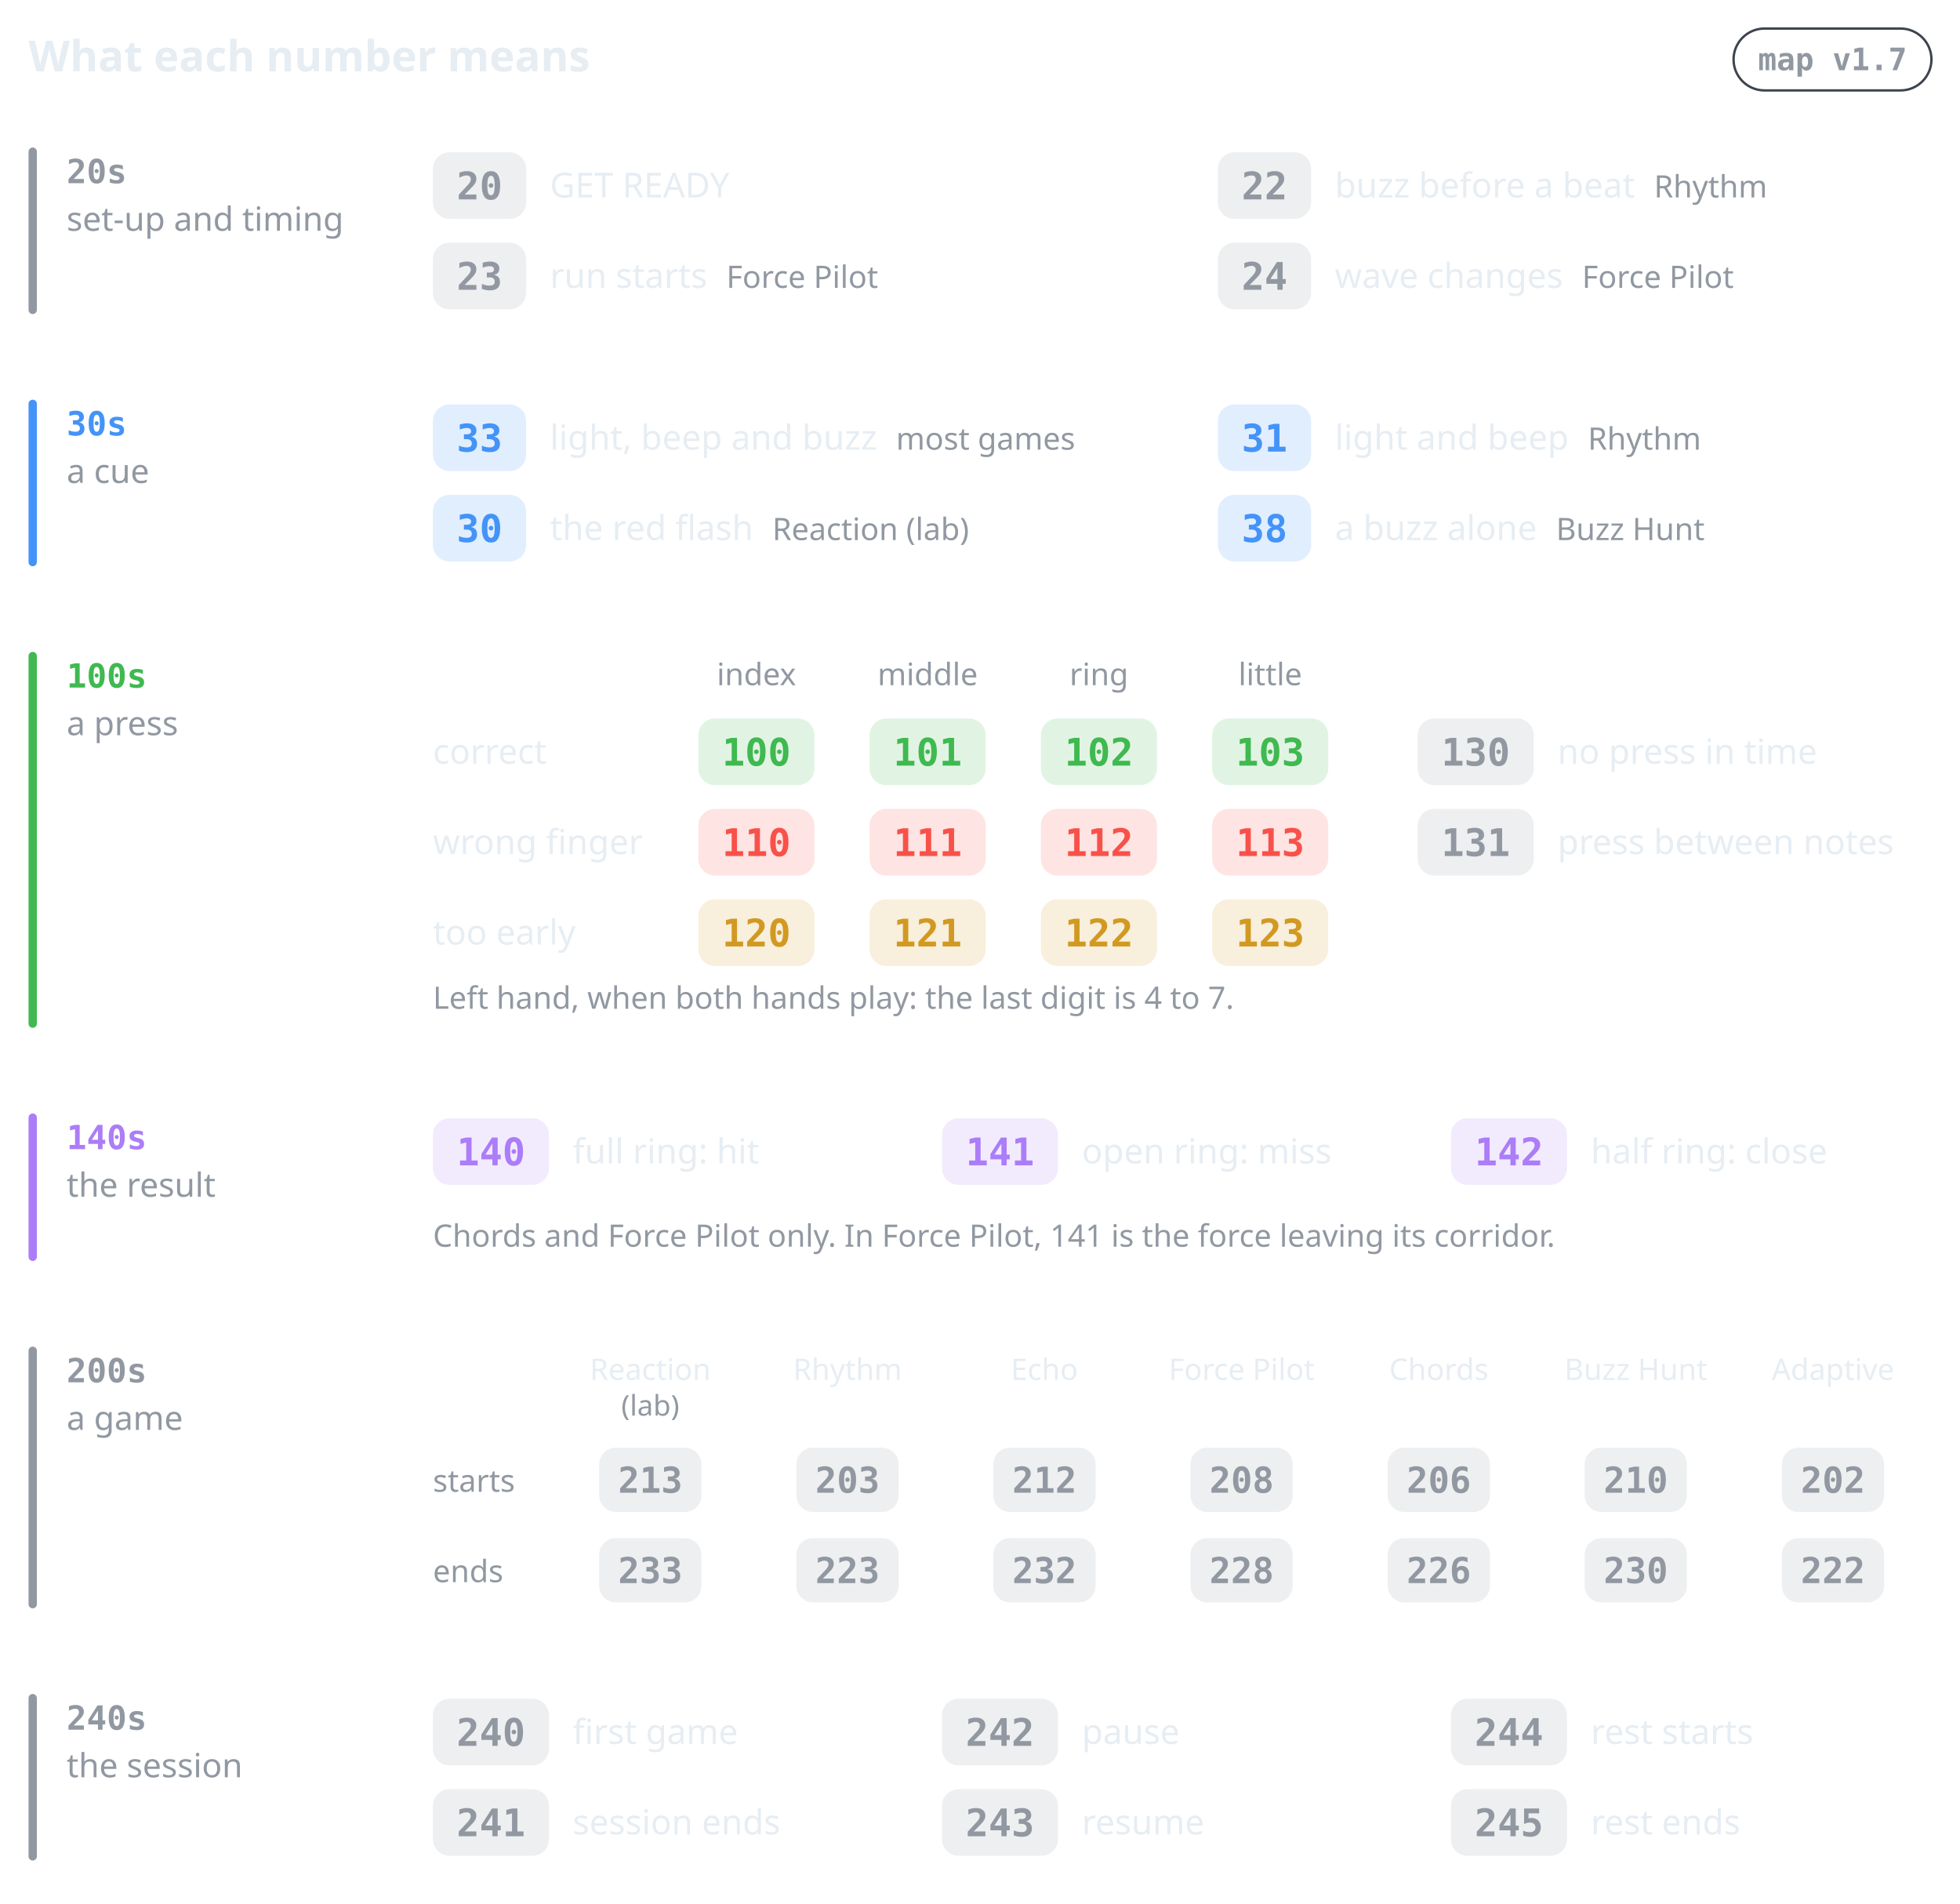
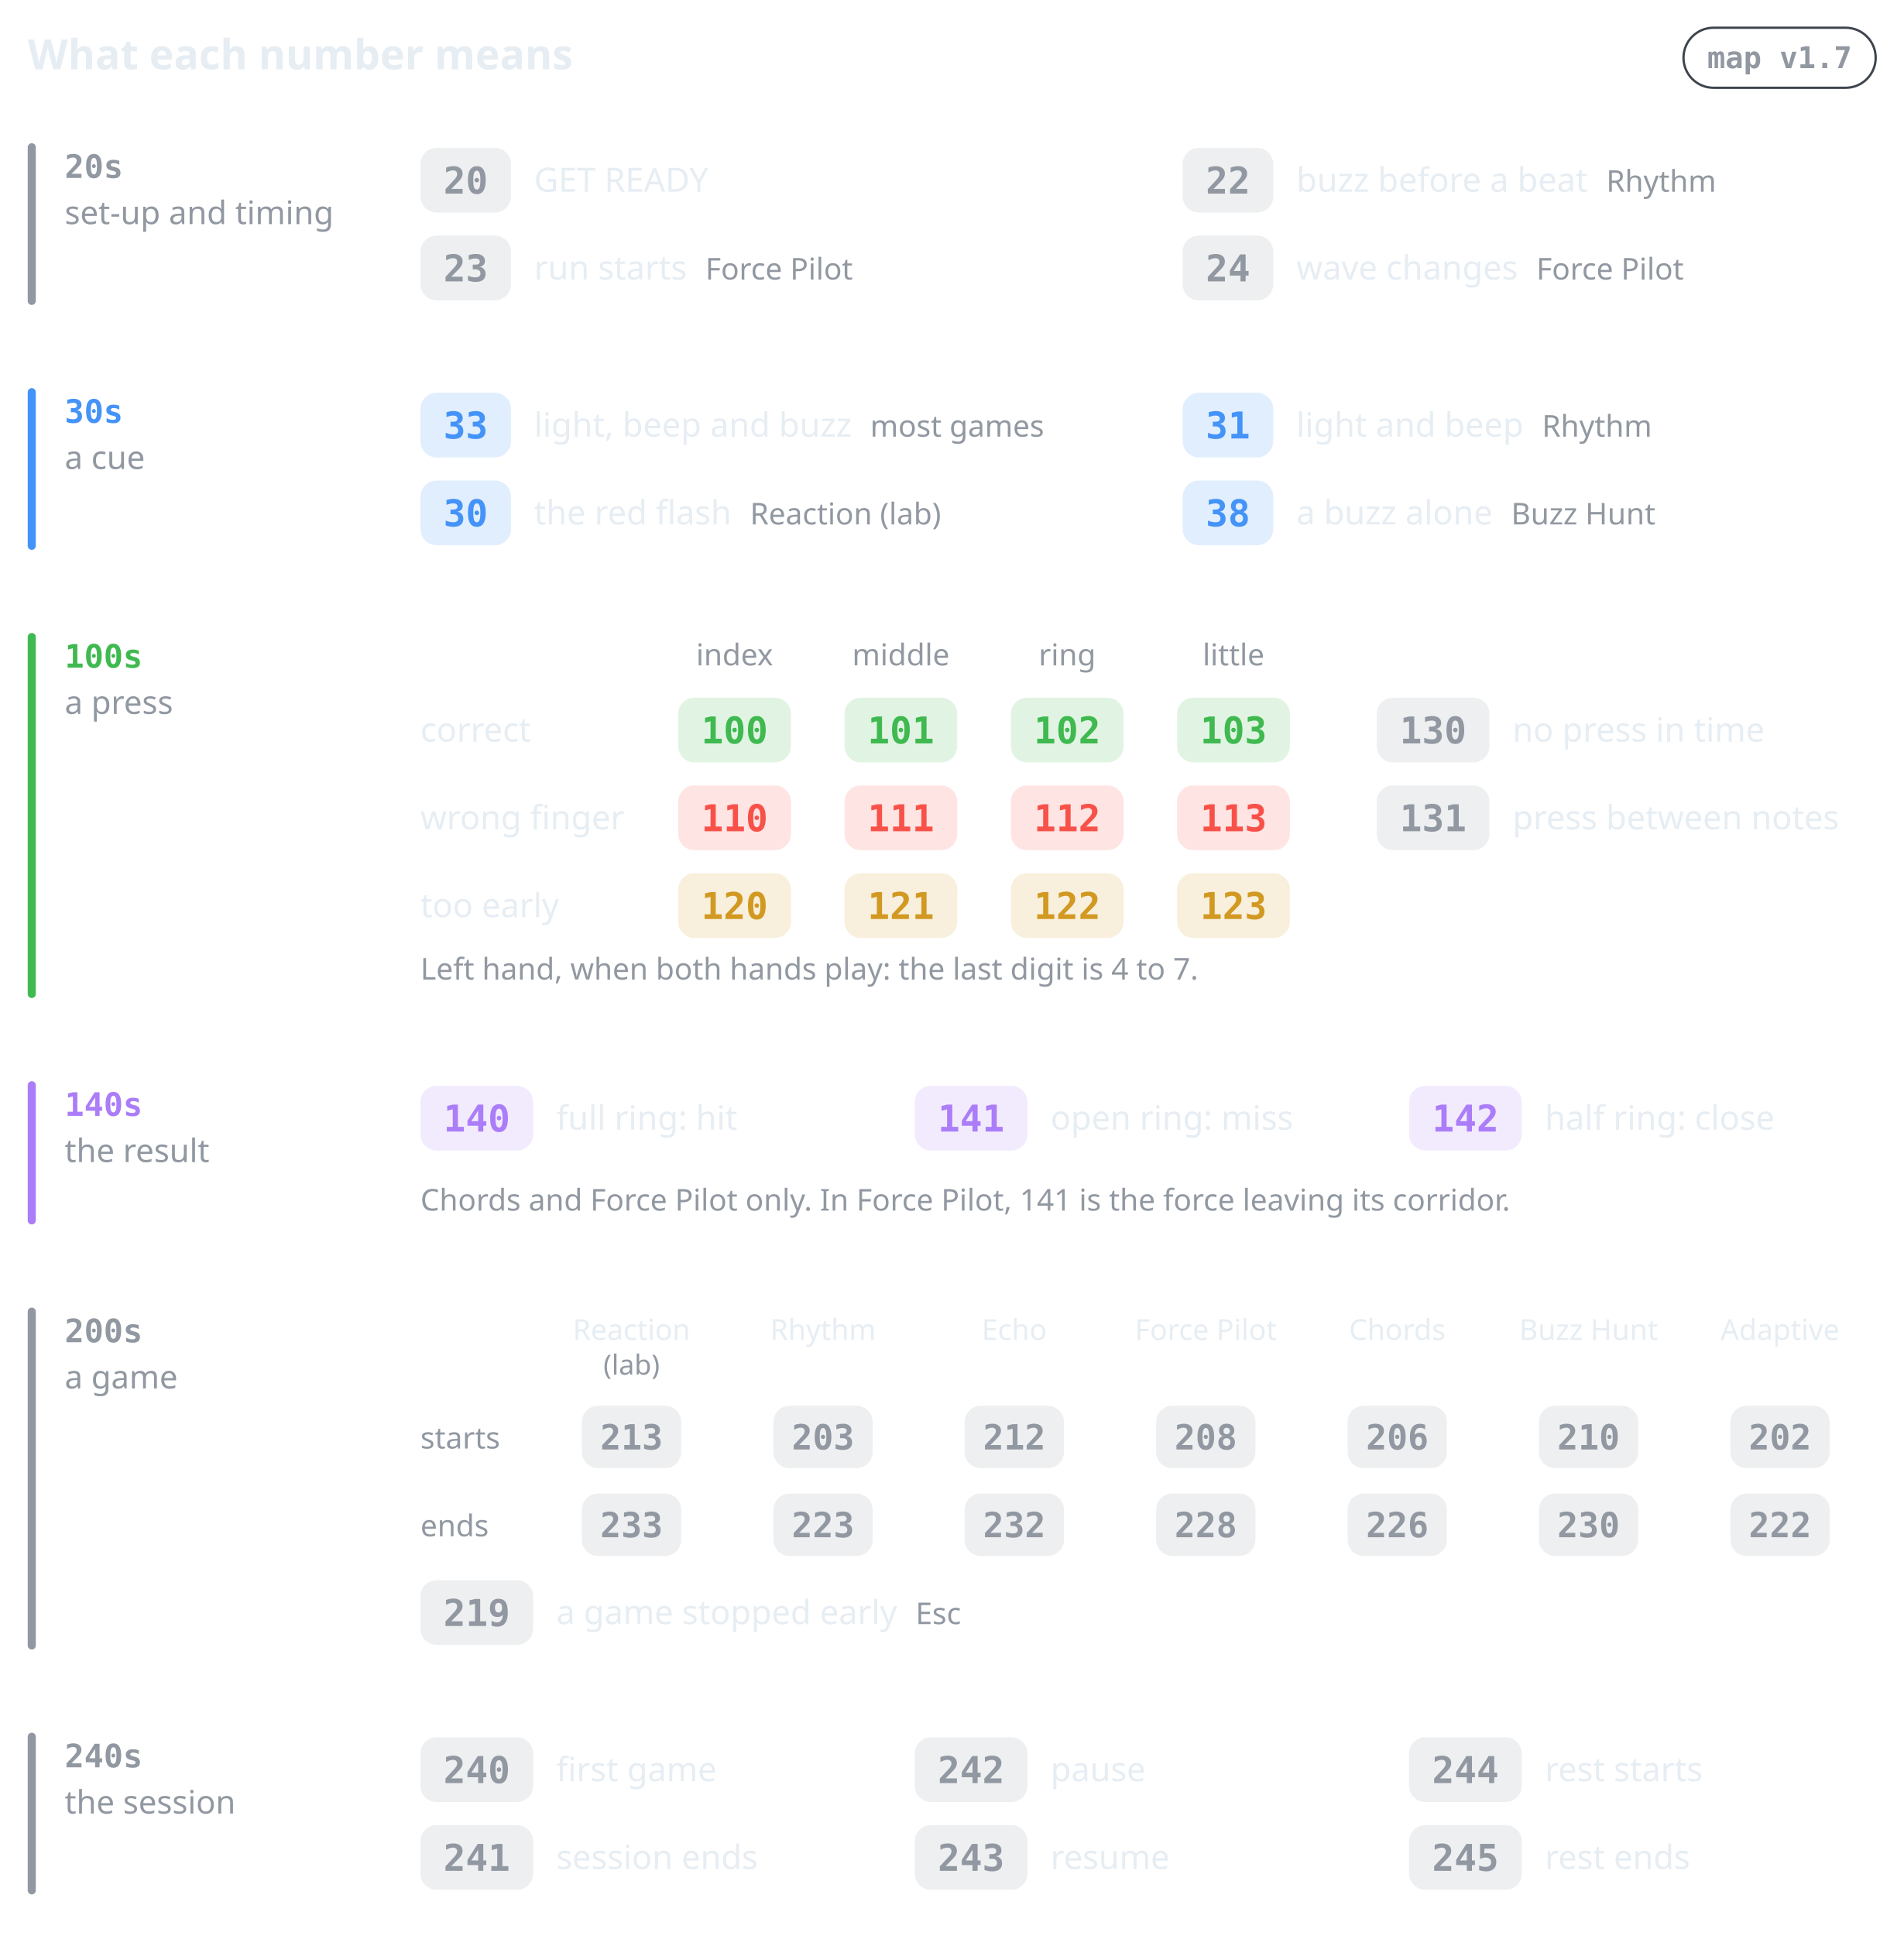
- <svg xmlns="http://www.w3.org/2000/svg" width="824" height="800" viewBox="28 0 824 800" role="img" aria-label="EEG marker cheat sheet: every number a lab sitting sends, by what happened">
+ <svg xmlns="http://www.w3.org/2000/svg" width="824" height="838" viewBox="28 0 824 838" role="img" aria-label="EEG marker cheat sheet: every number a lab sitting sends, by what happened">
  <rect x="756.8" y="12.0" width="83.2" height="26.0" rx="13" fill="none" stroke="#3d444d" stroke-width="1.0" />
  <text x="798.4" y="29.5" font-family="ui-monospace, SFMono-Regular, 'SF Mono', Menlo, Consolas, monospace" font-size="13" font-weight="600" fill="#9198a1" text-anchor="middle">map v1.7</text>
  <text x="40.0" y="30.0" font-family="-apple-system, BlinkMacSystemFont, 'Segoe UI', 'Noto Sans', Helvetica, Arial, sans-serif" font-size="18" font-weight="700" fill="#e6edf3" text-anchor="start">What each number means</text>
  <g transform="translate(0,44)">
    <rect x="40.0" y="18.0" width="3.5" height="70.0" rx="1.75" fill="#9198a1" />
    <text x="56.0" y="33.0" font-family="ui-monospace, SFMono-Regular, 'SF Mono', Menlo, Consolas, monospace" font-size="14" font-weight="700" fill="#9198a1" text-anchor="start">20s</text>
    <text x="56.0" y="53.0" font-family="-apple-system, BlinkMacSystemFont, 'Segoe UI', 'Noto Sans', Helvetica, Arial, sans-serif" font-size="14" font-weight="400" fill="#9198a1" text-anchor="start">set-up and timing</text>
    <rect x="210.0" y="20.0" width="39.2" height="28.0" rx="7" fill="#9198a1" fill-opacity="0.16" />
    <text x="229.6" y="39.8" font-family="ui-monospace, SFMono-Regular, 'SF Mono', Menlo, Consolas, monospace" font-size="16" font-weight="700" fill="#9198a1" text-anchor="middle">20</text>
    <text x="259.2" y="39.0" font-family="-apple-system, BlinkMacSystemFont, 'Segoe UI', 'Noto Sans', Helvetica, Arial, sans-serif" font-size="14.5" font-weight="400" fill="#e6edf3" text-anchor="start">GET READY</text>
    <rect x="540.0" y="20.0" width="39.2" height="28.0" rx="7" fill="#9198a1" fill-opacity="0.16" />
    <text x="559.6" y="39.8" font-family="ui-monospace, SFMono-Regular, 'SF Mono', Menlo, Consolas, monospace" font-size="16" font-weight="700" fill="#9198a1" text-anchor="middle">22</text>
    <text x="589.2" y="39.0" font-family="-apple-system, BlinkMacSystemFont, 'Segoe UI', 'Noto Sans', Helvetica, Arial, sans-serif" font-size="14.5" font-weight="400" fill="#e6edf3" text-anchor="start">buzz before a beat<tspan dx="8" font-size="13.0" fill="#9198a1">Rhythm</tspan>
    </text>
    <rect x="210.0" y="58.0" width="39.2" height="28.0" rx="7" fill="#9198a1" fill-opacity="0.16" />
    <text x="229.6" y="77.8" font-family="ui-monospace, SFMono-Regular, 'SF Mono', Menlo, Consolas, monospace" font-size="16" font-weight="700" fill="#9198a1" text-anchor="middle">23</text>
    <text x="259.2" y="77.0" font-family="-apple-system, BlinkMacSystemFont, 'Segoe UI', 'Noto Sans', Helvetica, Arial, sans-serif" font-size="14.5" font-weight="400" fill="#e6edf3" text-anchor="start">run starts<tspan dx="8" font-size="13.0" fill="#9198a1">Force Pilot</tspan>
    </text>
    <rect x="540.0" y="58.0" width="39.2" height="28.0" rx="7" fill="#9198a1" fill-opacity="0.16" />
    <text x="559.6" y="77.8" font-family="ui-monospace, SFMono-Regular, 'SF Mono', Menlo, Consolas, monospace" font-size="16" font-weight="700" fill="#9198a1" text-anchor="middle">24</text>
    <text x="589.2" y="77.0" font-family="-apple-system, BlinkMacSystemFont, 'Segoe UI', 'Noto Sans', Helvetica, Arial, sans-serif" font-size="14.5" font-weight="400" fill="#e6edf3" text-anchor="start">wave changes<tspan dx="8" font-size="13.0" fill="#9198a1">Force Pilot</tspan>
    </text>
    <rect x="40.0" y="124.0" width="3.5" height="70.0" rx="1.75" fill="#4493f8" />
    <text x="56.0" y="139.0" font-family="ui-monospace, SFMono-Regular, 'SF Mono', Menlo, Consolas, monospace" font-size="14" font-weight="700" fill="#4493f8" text-anchor="start">30s</text>
    <text x="56.0" y="159.0" font-family="-apple-system, BlinkMacSystemFont, 'Segoe UI', 'Noto Sans', Helvetica, Arial, sans-serif" font-size="14" font-weight="400" fill="#9198a1" text-anchor="start">a cue</text>
    <rect x="210.0" y="126.0" width="39.2" height="28.0" rx="7" fill="#4493f8" fill-opacity="0.16" />
    <text x="229.6" y="145.8" font-family="ui-monospace, SFMono-Regular, 'SF Mono', Menlo, Consolas, monospace" font-size="16" font-weight="700" fill="#4493f8" text-anchor="middle">33</text>
    <text x="259.2" y="145.0" font-family="-apple-system, BlinkMacSystemFont, 'Segoe UI', 'Noto Sans', Helvetica, Arial, sans-serif" font-size="14.5" font-weight="400" fill="#e6edf3" text-anchor="start">light, beep and buzz<tspan dx="8" font-size="13.0" fill="#9198a1">most games</tspan>
    </text>
    <rect x="540.0" y="126.0" width="39.2" height="28.0" rx="7" fill="#4493f8" fill-opacity="0.16" />
    <text x="559.6" y="145.8" font-family="ui-monospace, SFMono-Regular, 'SF Mono', Menlo, Consolas, monospace" font-size="16" font-weight="700" fill="#4493f8" text-anchor="middle">31</text>
    <text x="589.2" y="145.0" font-family="-apple-system, BlinkMacSystemFont, 'Segoe UI', 'Noto Sans', Helvetica, Arial, sans-serif" font-size="14.5" font-weight="400" fill="#e6edf3" text-anchor="start">light and beep<tspan dx="8" font-size="13.0" fill="#9198a1">Rhythm</tspan>
    </text>
    <rect x="210.0" y="164.0" width="39.2" height="28.0" rx="7" fill="#4493f8" fill-opacity="0.16" />
    <text x="229.6" y="183.8" font-family="ui-monospace, SFMono-Regular, 'SF Mono', Menlo, Consolas, monospace" font-size="16" font-weight="700" fill="#4493f8" text-anchor="middle">30</text>
    <text x="259.2" y="183.0" font-family="-apple-system, BlinkMacSystemFont, 'Segoe UI', 'Noto Sans', Helvetica, Arial, sans-serif" font-size="14.5" font-weight="400" fill="#e6edf3" text-anchor="start">the red flash<tspan dx="8" font-size="13.0" fill="#9198a1">Reaction (lab)</tspan>
    </text>
    <rect x="540.0" y="164.0" width="39.2" height="28.0" rx="7" fill="#4493f8" fill-opacity="0.16" />
    <text x="559.6" y="183.8" font-family="ui-monospace, SFMono-Regular, 'SF Mono', Menlo, Consolas, monospace" font-size="16" font-weight="700" fill="#4493f8" text-anchor="middle">38</text>
    <text x="589.2" y="183.0" font-family="-apple-system, BlinkMacSystemFont, 'Segoe UI', 'Noto Sans', Helvetica, Arial, sans-serif" font-size="14.5" font-weight="400" fill="#e6edf3" text-anchor="start">a buzz alone<tspan dx="8" font-size="13.0" fill="#9198a1">Buzz Hunt</tspan>
    </text>
    <rect x="40.0" y="230.0" width="3.5" height="158.0" rx="1.75" fill="#3fb950" />
    <text x="56.0" y="245.0" font-family="ui-monospace, SFMono-Regular, 'SF Mono', Menlo, Consolas, monospace" font-size="14" font-weight="700" fill="#3fb950" text-anchor="start">100s</text>
    <text x="56.0" y="265.0" font-family="-apple-system, BlinkMacSystemFont, 'Segoe UI', 'Noto Sans', Helvetica, Arial, sans-serif" font-size="14" font-weight="400" fill="#9198a1" text-anchor="start">a press</text>
    <text x="346.0" y="244.0" font-family="-apple-system, BlinkMacSystemFont, 'Segoe UI', 'Noto Sans', Helvetica, Arial, sans-serif" font-size="13" font-weight="400" fill="#9198a1" text-anchor="middle">index</text>
    <text x="418.0" y="244.0" font-family="-apple-system, BlinkMacSystemFont, 'Segoe UI', 'Noto Sans', Helvetica, Arial, sans-serif" font-size="13" font-weight="400" fill="#9198a1" text-anchor="middle">middle</text>
    <text x="490.0" y="244.0" font-family="-apple-system, BlinkMacSystemFont, 'Segoe UI', 'Noto Sans', Helvetica, Arial, sans-serif" font-size="13" font-weight="400" fill="#9198a1" text-anchor="middle">ring</text>
    <text x="562.0" y="244.0" font-family="-apple-system, BlinkMacSystemFont, 'Segoe UI', 'Noto Sans', Helvetica, Arial, sans-serif" font-size="13" font-weight="400" fill="#9198a1" text-anchor="middle">little</text>
    <text x="210.0" y="277.0" font-family="-apple-system, BlinkMacSystemFont, 'Segoe UI', 'Noto Sans', Helvetica, Arial, sans-serif" font-size="14.5" font-weight="400" fill="#e6edf3" text-anchor="start">correct</text>
    <rect x="321.6" y="258.0" width="48.8" height="28.0" rx="7" fill="#3fb950" fill-opacity="0.16" />
    <text x="346.0" y="277.8" font-family="ui-monospace, SFMono-Regular, 'SF Mono', Menlo, Consolas, monospace" font-size="16" font-weight="700" fill="#3fb950" text-anchor="middle">100</text>
    <rect x="393.6" y="258.0" width="48.8" height="28.0" rx="7" fill="#3fb950" fill-opacity="0.16" />
    <text x="418.0" y="277.8" font-family="ui-monospace, SFMono-Regular, 'SF Mono', Menlo, Consolas, monospace" font-size="16" font-weight="700" fill="#3fb950" text-anchor="middle">101</text>
    <rect x="465.6" y="258.0" width="48.8" height="28.0" rx="7" fill="#3fb950" fill-opacity="0.16" />
    <text x="490.0" y="277.8" font-family="ui-monospace, SFMono-Regular, 'SF Mono', Menlo, Consolas, monospace" font-size="16" font-weight="700" fill="#3fb950" text-anchor="middle">102</text>
    <rect x="537.6" y="258.0" width="48.8" height="28.0" rx="7" fill="#3fb950" fill-opacity="0.16" />
    <text x="562.0" y="277.8" font-family="ui-monospace, SFMono-Regular, 'SF Mono', Menlo, Consolas, monospace" font-size="16" font-weight="700" fill="#3fb950" text-anchor="middle">103</text>
    <text x="210.0" y="315.0" font-family="-apple-system, BlinkMacSystemFont, 'Segoe UI', 'Noto Sans', Helvetica, Arial, sans-serif" font-size="14.5" font-weight="400" fill="#e6edf3" text-anchor="start">wrong finger</text>
    <rect x="321.6" y="296.0" width="48.8" height="28.0" rx="7" fill="#f85149" fill-opacity="0.16" />
    <text x="346.0" y="315.8" font-family="ui-monospace, SFMono-Regular, 'SF Mono', Menlo, Consolas, monospace" font-size="16" font-weight="700" fill="#f85149" text-anchor="middle">110</text>
    <rect x="393.6" y="296.0" width="48.8" height="28.0" rx="7" fill="#f85149" fill-opacity="0.16" />
    <text x="418.0" y="315.8" font-family="ui-monospace, SFMono-Regular, 'SF Mono', Menlo, Consolas, monospace" font-size="16" font-weight="700" fill="#f85149" text-anchor="middle">111</text>
    <rect x="465.6" y="296.0" width="48.8" height="28.0" rx="7" fill="#f85149" fill-opacity="0.16" />
    <text x="490.0" y="315.8" font-family="ui-monospace, SFMono-Regular, 'SF Mono', Menlo, Consolas, monospace" font-size="16" font-weight="700" fill="#f85149" text-anchor="middle">112</text>
    <rect x="537.6" y="296.0" width="48.8" height="28.0" rx="7" fill="#f85149" fill-opacity="0.16" />
    <text x="562.0" y="315.8" font-family="ui-monospace, SFMono-Regular, 'SF Mono', Menlo, Consolas, monospace" font-size="16" font-weight="700" fill="#f85149" text-anchor="middle">113</text>
    <text x="210.0" y="353.0" font-family="-apple-system, BlinkMacSystemFont, 'Segoe UI', 'Noto Sans', Helvetica, Arial, sans-serif" font-size="14.5" font-weight="400" fill="#e6edf3" text-anchor="start">too early</text>
    <rect x="321.6" y="334.0" width="48.8" height="28.0" rx="7" fill="#d29922" fill-opacity="0.16" />
    <text x="346.0" y="353.8" font-family="ui-monospace, SFMono-Regular, 'SF Mono', Menlo, Consolas, monospace" font-size="16" font-weight="700" fill="#d29922" text-anchor="middle">120</text>
    <rect x="393.6" y="334.0" width="48.8" height="28.0" rx="7" fill="#d29922" fill-opacity="0.16" />
    <text x="418.0" y="353.8" font-family="ui-monospace, SFMono-Regular, 'SF Mono', Menlo, Consolas, monospace" font-size="16" font-weight="700" fill="#d29922" text-anchor="middle">121</text>
    <rect x="465.6" y="334.0" width="48.8" height="28.0" rx="7" fill="#d29922" fill-opacity="0.16" />
    <text x="490.0" y="353.8" font-family="ui-monospace, SFMono-Regular, 'SF Mono', Menlo, Consolas, monospace" font-size="16" font-weight="700" fill="#d29922" text-anchor="middle">122</text>
    <rect x="537.6" y="334.0" width="48.8" height="28.0" rx="7" fill="#d29922" fill-opacity="0.16" />
    <text x="562.0" y="353.8" font-family="ui-monospace, SFMono-Regular, 'SF Mono', Menlo, Consolas, monospace" font-size="16" font-weight="700" fill="#d29922" text-anchor="middle">123</text>
    <rect x="624.0" y="258.0" width="48.8" height="28.0" rx="7" fill="#9198a1" fill-opacity="0.16" />
    <text x="648.4" y="277.8" font-family="ui-monospace, SFMono-Regular, 'SF Mono', Menlo, Consolas, monospace" font-size="16" font-weight="700" fill="#9198a1" text-anchor="middle">130</text>
    <text x="682.8" y="277.0" font-family="-apple-system, BlinkMacSystemFont, 'Segoe UI', 'Noto Sans', Helvetica, Arial, sans-serif" font-size="14.5" font-weight="400" fill="#e6edf3" text-anchor="start">no press in time</text>
    <rect x="624.0" y="296.0" width="48.8" height="28.0" rx="7" fill="#9198a1" fill-opacity="0.16" />
    <text x="648.4" y="315.8" font-family="ui-monospace, SFMono-Regular, 'SF Mono', Menlo, Consolas, monospace" font-size="16" font-weight="700" fill="#9198a1" text-anchor="middle">131</text>
    <text x="682.8" y="315.0" font-family="-apple-system, BlinkMacSystemFont, 'Segoe UI', 'Noto Sans', Helvetica, Arial, sans-serif" font-size="14.5" font-weight="400" fill="#e6edf3" text-anchor="start">press between notes</text>
    <text x="210.0" y="380.0" font-family="-apple-system, BlinkMacSystemFont, 'Segoe UI', 'Noto Sans', Helvetica, Arial, sans-serif" font-size="13" font-weight="400" fill="#9198a1" text-anchor="start">Left hand, when both hands play: the last digit is 4 to 7.</text>
    <rect x="40.0" y="424.0" width="3.5" height="62.0" rx="1.75" fill="#ab7df8" />
    <text x="56.0" y="439.0" font-family="ui-monospace, SFMono-Regular, 'SF Mono', Menlo, Consolas, monospace" font-size="14" font-weight="700" fill="#ab7df8" text-anchor="start">140s</text>
    <text x="56.0" y="459.0" font-family="-apple-system, BlinkMacSystemFont, 'Segoe UI', 'Noto Sans', Helvetica, Arial, sans-serif" font-size="14" font-weight="400" fill="#9198a1" text-anchor="start">the result</text>
    <rect x="210.0" y="426.0" width="48.8" height="28.0" rx="7" fill="#ab7df8" fill-opacity="0.16" />
    <text x="234.4" y="445.8" font-family="ui-monospace, SFMono-Regular, 'SF Mono', Menlo, Consolas, monospace" font-size="16" font-weight="700" fill="#ab7df8" text-anchor="middle">140</text>
    <text x="268.8" y="445.0" font-family="-apple-system, BlinkMacSystemFont, 'Segoe UI', 'Noto Sans', Helvetica, Arial, sans-serif" font-size="14.5" font-weight="400" fill="#e6edf3" text-anchor="start">full ring: hit</text>
    <rect x="424.0" y="426.0" width="48.8" height="28.0" rx="7" fill="#ab7df8" fill-opacity="0.16" />
    <text x="448.4" y="445.8" font-family="ui-monospace, SFMono-Regular, 'SF Mono', Menlo, Consolas, monospace" font-size="16" font-weight="700" fill="#ab7df8" text-anchor="middle">141</text>
    <text x="482.8" y="445.0" font-family="-apple-system, BlinkMacSystemFont, 'Segoe UI', 'Noto Sans', Helvetica, Arial, sans-serif" font-size="14.5" font-weight="400" fill="#e6edf3" text-anchor="start">open ring: miss</text>
    <rect x="638.0" y="426.0" width="48.8" height="28.0" rx="7" fill="#ab7df8" fill-opacity="0.16" />
    <text x="662.4" y="445.8" font-family="ui-monospace, SFMono-Regular, 'SF Mono', Menlo, Consolas, monospace" font-size="16" font-weight="700" fill="#ab7df8" text-anchor="middle">142</text>
    <text x="696.8" y="445.0" font-family="-apple-system, BlinkMacSystemFont, 'Segoe UI', 'Noto Sans', Helvetica, Arial, sans-serif" font-size="14.5" font-weight="400" fill="#e6edf3" text-anchor="start">half ring: close</text>
    <text x="210.0" y="480.0" font-family="-apple-system, BlinkMacSystemFont, 'Segoe UI', 'Noto Sans', Helvetica, Arial, sans-serif" font-size="13" font-weight="400" fill="#9198a1" text-anchor="start">Chords and Force Pilot only. In Force Pilot, 141 is the force leaving its corridor.</text>
-     <rect x="40.0" y="522.0" width="3.5" height="110.0" rx="1.75" fill="#9198a1" />
+     <rect x="40.0" y="522.0" width="3.5" height="148.0" rx="1.75" fill="#9198a1" />
    <text x="56.0" y="537.0" font-family="ui-monospace, SFMono-Regular, 'SF Mono', Menlo, Consolas, monospace" font-size="14" font-weight="700" fill="#9198a1" text-anchor="start">200s</text>
    <text x="56.0" y="557.0" font-family="-apple-system, BlinkMacSystemFont, 'Segoe UI', 'Noto Sans', Helvetica, Arial, sans-serif" font-size="14" font-weight="400" fill="#9198a1" text-anchor="start">a game</text>
    <text x="210.0" y="583.0" font-family="-apple-system, BlinkMacSystemFont, 'Segoe UI', 'Noto Sans', Helvetica, Arial, sans-serif" font-size="13" font-weight="400" fill="#9198a1" text-anchor="start">starts</text>
    <text x="210.0" y="621.0" font-family="-apple-system, BlinkMacSystemFont, 'Segoe UI', 'Noto Sans', Helvetica, Arial, sans-serif" font-size="13" font-weight="400" fill="#9198a1" text-anchor="start">ends</text>
    <text x="301.4" y="536.0" font-family="-apple-system, BlinkMacSystemFont, 'Segoe UI', 'Noto Sans', Helvetica, Arial, sans-serif" font-size="12.5" font-weight="400" fill="#e6edf3" text-anchor="middle">Reaction</text>
    <text x="301.4" y="551.0" font-family="-apple-system, BlinkMacSystemFont, 'Segoe UI', 'Noto Sans', Helvetica, Arial, sans-serif" font-size="12" font-weight="400" fill="#9198a1" text-anchor="middle">(lab)</text>
    <rect x="279.9" y="564.5" width="43.0" height="27.0" rx="7" fill="#9198a1" fill-opacity="0.16" />
    <text x="301.4" y="583.4" font-family="ui-monospace, SFMono-Regular, 'SF Mono', Menlo, Consolas, monospace" font-size="15" font-weight="700" fill="#9198a1" text-anchor="middle">213</text>
    <rect x="279.9" y="602.5" width="43.0" height="27.0" rx="7" fill="#9198a1" fill-opacity="0.16" />
    <text x="301.4" y="621.4" font-family="ui-monospace, SFMono-Regular, 'SF Mono', Menlo, Consolas, monospace" font-size="15" font-weight="700" fill="#9198a1" text-anchor="middle">233</text>
    <text x="384.3" y="536.0" font-family="-apple-system, BlinkMacSystemFont, 'Segoe UI', 'Noto Sans', Helvetica, Arial, sans-serif" font-size="12.5" font-weight="400" fill="#e6edf3" text-anchor="middle">Rhythm</text>
    <rect x="362.8" y="564.5" width="43.0" height="27.0" rx="7" fill="#9198a1" fill-opacity="0.16" />
    <text x="384.3" y="583.4" font-family="ui-monospace, SFMono-Regular, 'SF Mono', Menlo, Consolas, monospace" font-size="15" font-weight="700" fill="#9198a1" text-anchor="middle">203</text>
    <rect x="362.8" y="602.5" width="43.0" height="27.0" rx="7" fill="#9198a1" fill-opacity="0.16" />
    <text x="384.3" y="621.4" font-family="ui-monospace, SFMono-Regular, 'SF Mono', Menlo, Consolas, monospace" font-size="15" font-weight="700" fill="#9198a1" text-anchor="middle">223</text>
    <text x="467.1" y="536.0" font-family="-apple-system, BlinkMacSystemFont, 'Segoe UI', 'Noto Sans', Helvetica, Arial, sans-serif" font-size="12.5" font-weight="400" fill="#e6edf3" text-anchor="middle">Echo</text>
    <rect x="445.6" y="564.5" width="43.0" height="27.0" rx="7" fill="#9198a1" fill-opacity="0.16" />
    <text x="467.1" y="583.4" font-family="ui-monospace, SFMono-Regular, 'SF Mono', Menlo, Consolas, monospace" font-size="15" font-weight="700" fill="#9198a1" text-anchor="middle">212</text>
    <rect x="445.6" y="602.5" width="43.0" height="27.0" rx="7" fill="#9198a1" fill-opacity="0.16" />
    <text x="467.1" y="621.4" font-family="ui-monospace, SFMono-Regular, 'SF Mono', Menlo, Consolas, monospace" font-size="15" font-weight="700" fill="#9198a1" text-anchor="middle">232</text>
    <text x="550.0" y="536.0" font-family="-apple-system, BlinkMacSystemFont, 'Segoe UI', 'Noto Sans', Helvetica, Arial, sans-serif" font-size="12.5" font-weight="400" fill="#e6edf3" text-anchor="middle">Force Pilot</text>
    <rect x="528.5" y="564.5" width="43.0" height="27.0" rx="7" fill="#9198a1" fill-opacity="0.16" />
    <text x="550.0" y="583.4" font-family="ui-monospace, SFMono-Regular, 'SF Mono', Menlo, Consolas, monospace" font-size="15" font-weight="700" fill="#9198a1" text-anchor="middle">208</text>
    <rect x="528.5" y="602.5" width="43.0" height="27.0" rx="7" fill="#9198a1" fill-opacity="0.16" />
    <text x="550.0" y="621.4" font-family="ui-monospace, SFMono-Regular, 'SF Mono', Menlo, Consolas, monospace" font-size="15" font-weight="700" fill="#9198a1" text-anchor="middle">228</text>
    <text x="632.9" y="536.0" font-family="-apple-system, BlinkMacSystemFont, 'Segoe UI', 'Noto Sans', Helvetica, Arial, sans-serif" font-size="12.5" font-weight="400" fill="#e6edf3" text-anchor="middle">Chords</text>
    <rect x="611.4" y="564.5" width="43.0" height="27.0" rx="7" fill="#9198a1" fill-opacity="0.16" />
    <text x="632.9" y="583.4" font-family="ui-monospace, SFMono-Regular, 'SF Mono', Menlo, Consolas, monospace" font-size="15" font-weight="700" fill="#9198a1" text-anchor="middle">206</text>
    <rect x="611.4" y="602.5" width="43.0" height="27.0" rx="7" fill="#9198a1" fill-opacity="0.16" />
    <text x="632.9" y="621.4" font-family="ui-monospace, SFMono-Regular, 'SF Mono', Menlo, Consolas, monospace" font-size="15" font-weight="700" fill="#9198a1" text-anchor="middle">226</text>
    <text x="715.7" y="536.0" font-family="-apple-system, BlinkMacSystemFont, 'Segoe UI', 'Noto Sans', Helvetica, Arial, sans-serif" font-size="12.5" font-weight="400" fill="#e6edf3" text-anchor="middle">Buzz Hunt</text>
    <rect x="694.2" y="564.5" width="43.0" height="27.0" rx="7" fill="#9198a1" fill-opacity="0.16" />
    <text x="715.7" y="583.4" font-family="ui-monospace, SFMono-Regular, 'SF Mono', Menlo, Consolas, monospace" font-size="15" font-weight="700" fill="#9198a1" text-anchor="middle">210</text>
    <rect x="694.2" y="602.5" width="43.0" height="27.0" rx="7" fill="#9198a1" fill-opacity="0.16" />
    <text x="715.7" y="621.4" font-family="ui-monospace, SFMono-Regular, 'SF Mono', Menlo, Consolas, monospace" font-size="15" font-weight="700" fill="#9198a1" text-anchor="middle">230</text>
    <text x="798.6" y="536.0" font-family="-apple-system, BlinkMacSystemFont, 'Segoe UI', 'Noto Sans', Helvetica, Arial, sans-serif" font-size="12.5" font-weight="400" fill="#e6edf3" text-anchor="middle">Adaptive</text>
    <rect x="777.1" y="564.5" width="43.0" height="27.0" rx="7" fill="#9198a1" fill-opacity="0.16" />
    <text x="798.6" y="583.4" font-family="ui-monospace, SFMono-Regular, 'SF Mono', Menlo, Consolas, monospace" font-size="15" font-weight="700" fill="#9198a1" text-anchor="middle">202</text>
    <rect x="777.1" y="602.5" width="43.0" height="27.0" rx="7" fill="#9198a1" fill-opacity="0.16" />
    <text x="798.6" y="621.4" font-family="ui-monospace, SFMono-Regular, 'SF Mono', Menlo, Consolas, monospace" font-size="15" font-weight="700" fill="#9198a1" text-anchor="middle">222</text>
-     <rect x="40.0" y="668.0" width="3.5" height="70.0" rx="1.75" fill="#9198a1" />
-     <text x="56.0" y="683.0" font-family="ui-monospace, SFMono-Regular, 'SF Mono', Menlo, Consolas, monospace" font-size="14" font-weight="700" fill="#9198a1" text-anchor="start">240s</text>
-     <text x="56.0" y="703.0" font-family="-apple-system, BlinkMacSystemFont, 'Segoe UI', 'Noto Sans', Helvetica, Arial, sans-serif" font-size="14" font-weight="400" fill="#9198a1" text-anchor="start">the session</text>
-     <rect x="210.0" y="670.0" width="48.8" height="28.0" rx="7" fill="#9198a1" fill-opacity="0.16" />
-     <text x="234.4" y="689.8" font-family="ui-monospace, SFMono-Regular, 'SF Mono', Menlo, Consolas, monospace" font-size="16" font-weight="700" fill="#9198a1" text-anchor="middle">240</text>
-     <text x="268.8" y="689.0" font-family="-apple-system, BlinkMacSystemFont, 'Segoe UI', 'Noto Sans', Helvetica, Arial, sans-serif" font-size="14.5" font-weight="400" fill="#e6edf3" text-anchor="start">first game</text>
-     <rect x="424.0" y="670.0" width="48.8" height="28.0" rx="7" fill="#9198a1" fill-opacity="0.16" />
-     <text x="448.4" y="689.8" font-family="ui-monospace, SFMono-Regular, 'SF Mono', Menlo, Consolas, monospace" font-size="16" font-weight="700" fill="#9198a1" text-anchor="middle">242</text>
-     <text x="482.8" y="689.0" font-family="-apple-system, BlinkMacSystemFont, 'Segoe UI', 'Noto Sans', Helvetica, Arial, sans-serif" font-size="14.5" font-weight="400" fill="#e6edf3" text-anchor="start">pause</text>
-     <rect x="638.0" y="670.0" width="48.8" height="28.0" rx="7" fill="#9198a1" fill-opacity="0.16" />
-     <text x="662.4" y="689.8" font-family="ui-monospace, SFMono-Regular, 'SF Mono', Menlo, Consolas, monospace" font-size="16" font-weight="700" fill="#9198a1" text-anchor="middle">244</text>
-     <text x="696.8" y="689.0" font-family="-apple-system, BlinkMacSystemFont, 'Segoe UI', 'Noto Sans', Helvetica, Arial, sans-serif" font-size="14.5" font-weight="400" fill="#e6edf3" text-anchor="start">rest starts</text>
+     <rect x="210.0" y="640.0" width="48.8" height="28.0" rx="7" fill="#9198a1" fill-opacity="0.16" />
+     <text x="234.4" y="659.8" font-family="ui-monospace, SFMono-Regular, 'SF Mono', Menlo, Consolas, monospace" font-size="16" font-weight="700" fill="#9198a1" text-anchor="middle">219</text>
+     <text x="268.8" y="659.0" font-family="-apple-system, BlinkMacSystemFont, 'Segoe UI', 'Noto Sans', Helvetica, Arial, sans-serif" font-size="14.5" font-weight="400" fill="#e6edf3" text-anchor="start">a game stopped early<tspan dx="8" font-size="13.0" fill="#9198a1">Esc</tspan>
+     </text>
+     <rect x="40.0" y="706.0" width="3.5" height="70.0" rx="1.75" fill="#9198a1" />
+     <text x="56.0" y="721.0" font-family="ui-monospace, SFMono-Regular, 'SF Mono', Menlo, Consolas, monospace" font-size="14" font-weight="700" fill="#9198a1" text-anchor="start">240s</text>
+     <text x="56.0" y="741.0" font-family="-apple-system, BlinkMacSystemFont, 'Segoe UI', 'Noto Sans', Helvetica, Arial, sans-serif" font-size="14" font-weight="400" fill="#9198a1" text-anchor="start">the session</text>
    <rect x="210.0" y="708.0" width="48.8" height="28.0" rx="7" fill="#9198a1" fill-opacity="0.16" />
-     <text x="234.4" y="727.8" font-family="ui-monospace, SFMono-Regular, 'SF Mono', Menlo, Consolas, monospace" font-size="16" font-weight="700" fill="#9198a1" text-anchor="middle">241</text>
-     <text x="268.8" y="727.0" font-family="-apple-system, BlinkMacSystemFont, 'Segoe UI', 'Noto Sans', Helvetica, Arial, sans-serif" font-size="14.5" font-weight="400" fill="#e6edf3" text-anchor="start">session ends</text>
+     <text x="234.4" y="727.8" font-family="ui-monospace, SFMono-Regular, 'SF Mono', Menlo, Consolas, monospace" font-size="16" font-weight="700" fill="#9198a1" text-anchor="middle">240</text>
+     <text x="268.8" y="727.0" font-family="-apple-system, BlinkMacSystemFont, 'Segoe UI', 'Noto Sans', Helvetica, Arial, sans-serif" font-size="14.5" font-weight="400" fill="#e6edf3" text-anchor="start">first game</text>
    <rect x="424.0" y="708.0" width="48.8" height="28.0" rx="7" fill="#9198a1" fill-opacity="0.16" />
-     <text x="448.4" y="727.8" font-family="ui-monospace, SFMono-Regular, 'SF Mono', Menlo, Consolas, monospace" font-size="16" font-weight="700" fill="#9198a1" text-anchor="middle">243</text>
-     <text x="482.8" y="727.0" font-family="-apple-system, BlinkMacSystemFont, 'Segoe UI', 'Noto Sans', Helvetica, Arial, sans-serif" font-size="14.5" font-weight="400" fill="#e6edf3" text-anchor="start">resume</text>
+     <text x="448.4" y="727.8" font-family="ui-monospace, SFMono-Regular, 'SF Mono', Menlo, Consolas, monospace" font-size="16" font-weight="700" fill="#9198a1" text-anchor="middle">242</text>
+     <text x="482.8" y="727.0" font-family="-apple-system, BlinkMacSystemFont, 'Segoe UI', 'Noto Sans', Helvetica, Arial, sans-serif" font-size="14.5" font-weight="400" fill="#e6edf3" text-anchor="start">pause</text>
    <rect x="638.0" y="708.0" width="48.8" height="28.0" rx="7" fill="#9198a1" fill-opacity="0.16" />
-     <text x="662.4" y="727.8" font-family="ui-monospace, SFMono-Regular, 'SF Mono', Menlo, Consolas, monospace" font-size="16" font-weight="700" fill="#9198a1" text-anchor="middle">245</text>
-     <text x="696.8" y="727.0" font-family="-apple-system, BlinkMacSystemFont, 'Segoe UI', 'Noto Sans', Helvetica, Arial, sans-serif" font-size="14.5" font-weight="400" fill="#e6edf3" text-anchor="start">rest ends</text>
+     <text x="662.4" y="727.8" font-family="ui-monospace, SFMono-Regular, 'SF Mono', Menlo, Consolas, monospace" font-size="16" font-weight="700" fill="#9198a1" text-anchor="middle">244</text>
+     <text x="696.8" y="727.0" font-family="-apple-system, BlinkMacSystemFont, 'Segoe UI', 'Noto Sans', Helvetica, Arial, sans-serif" font-size="14.5" font-weight="400" fill="#e6edf3" text-anchor="start">rest starts</text>
+     <rect x="210.0" y="746.0" width="48.8" height="28.0" rx="7" fill="#9198a1" fill-opacity="0.16" />
+     <text x="234.4" y="765.8" font-family="ui-monospace, SFMono-Regular, 'SF Mono', Menlo, Consolas, monospace" font-size="16" font-weight="700" fill="#9198a1" text-anchor="middle">241</text>
+     <text x="268.8" y="765.0" font-family="-apple-system, BlinkMacSystemFont, 'Segoe UI', 'Noto Sans', Helvetica, Arial, sans-serif" font-size="14.5" font-weight="400" fill="#e6edf3" text-anchor="start">session ends</text>
+     <rect x="424.0" y="746.0" width="48.8" height="28.0" rx="7" fill="#9198a1" fill-opacity="0.16" />
+     <text x="448.4" y="765.8" font-family="ui-monospace, SFMono-Regular, 'SF Mono', Menlo, Consolas, monospace" font-size="16" font-weight="700" fill="#9198a1" text-anchor="middle">243</text>
+     <text x="482.8" y="765.0" font-family="-apple-system, BlinkMacSystemFont, 'Segoe UI', 'Noto Sans', Helvetica, Arial, sans-serif" font-size="14.5" font-weight="400" fill="#e6edf3" text-anchor="start">resume</text>
+     <rect x="638.0" y="746.0" width="48.8" height="28.0" rx="7" fill="#9198a1" fill-opacity="0.16" />
+     <text x="662.4" y="765.8" font-family="ui-monospace, SFMono-Regular, 'SF Mono', Menlo, Consolas, monospace" font-size="16" font-weight="700" fill="#9198a1" text-anchor="middle">245</text>
+     <text x="696.8" y="765.0" font-family="-apple-system, BlinkMacSystemFont, 'Segoe UI', 'Noto Sans', Helvetica, Arial, sans-serif" font-size="14.5" font-weight="400" fill="#e6edf3" text-anchor="start">rest ends</text>
  </g>
</svg>
